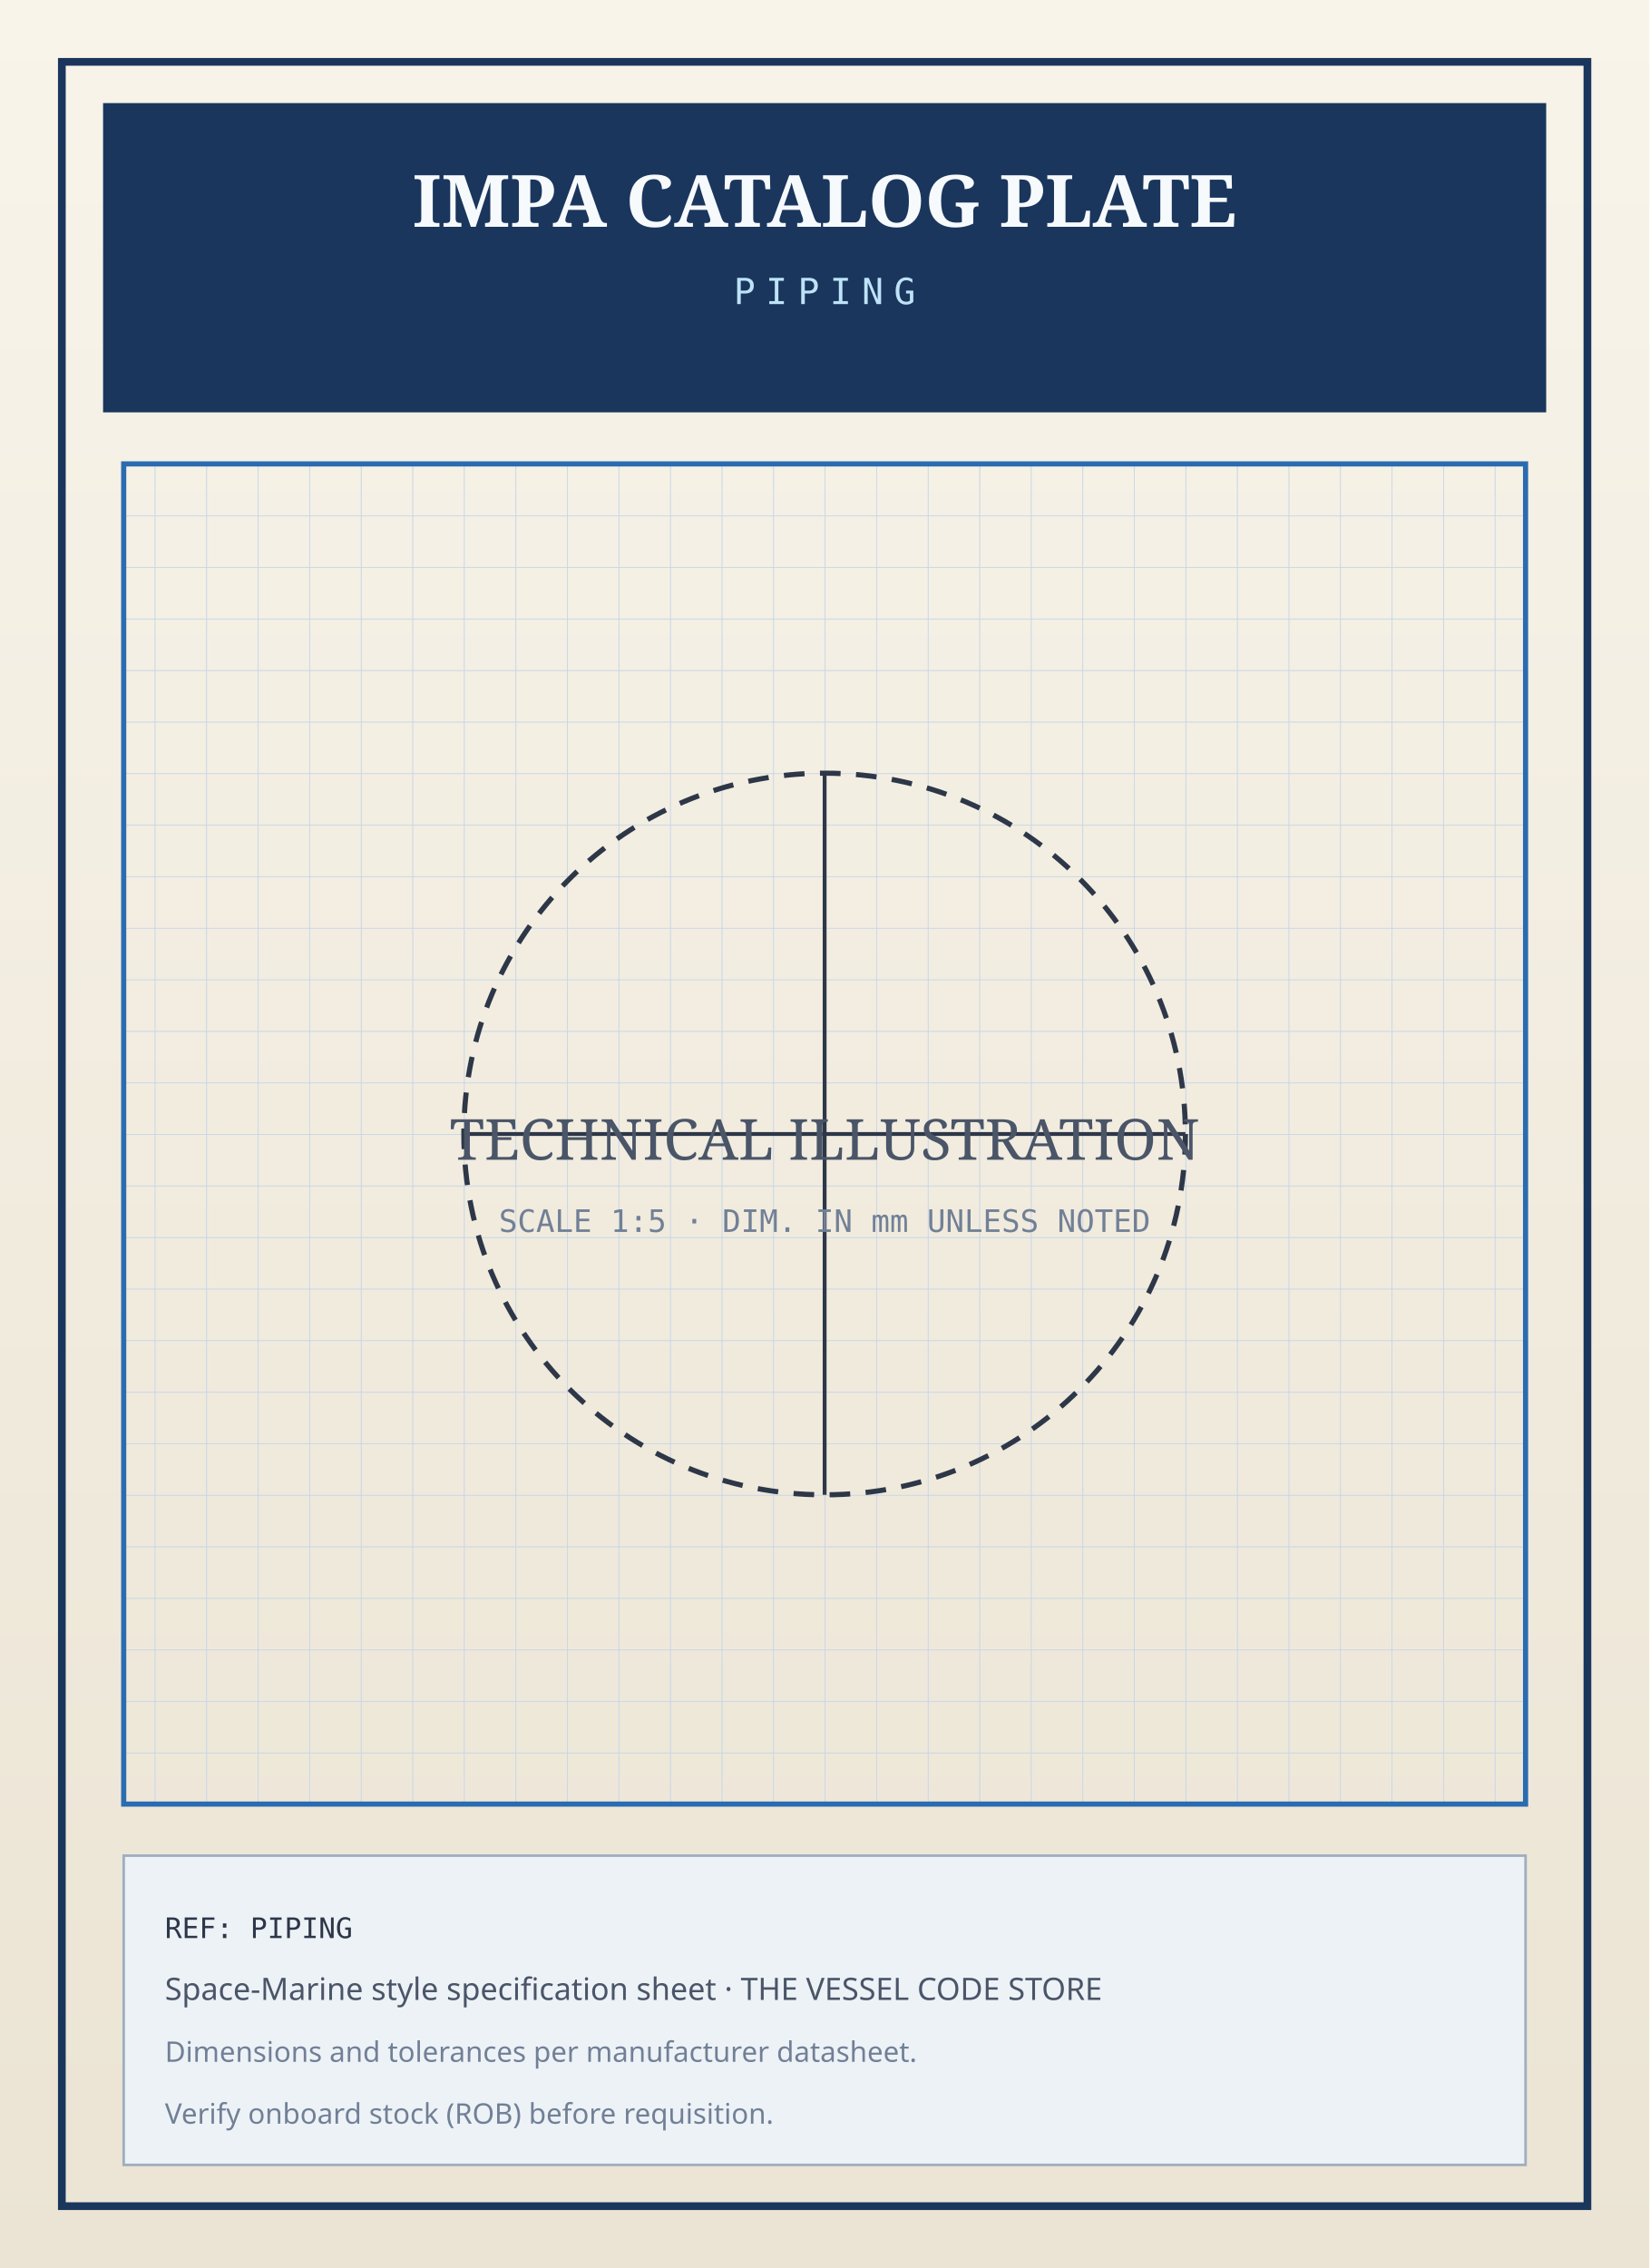
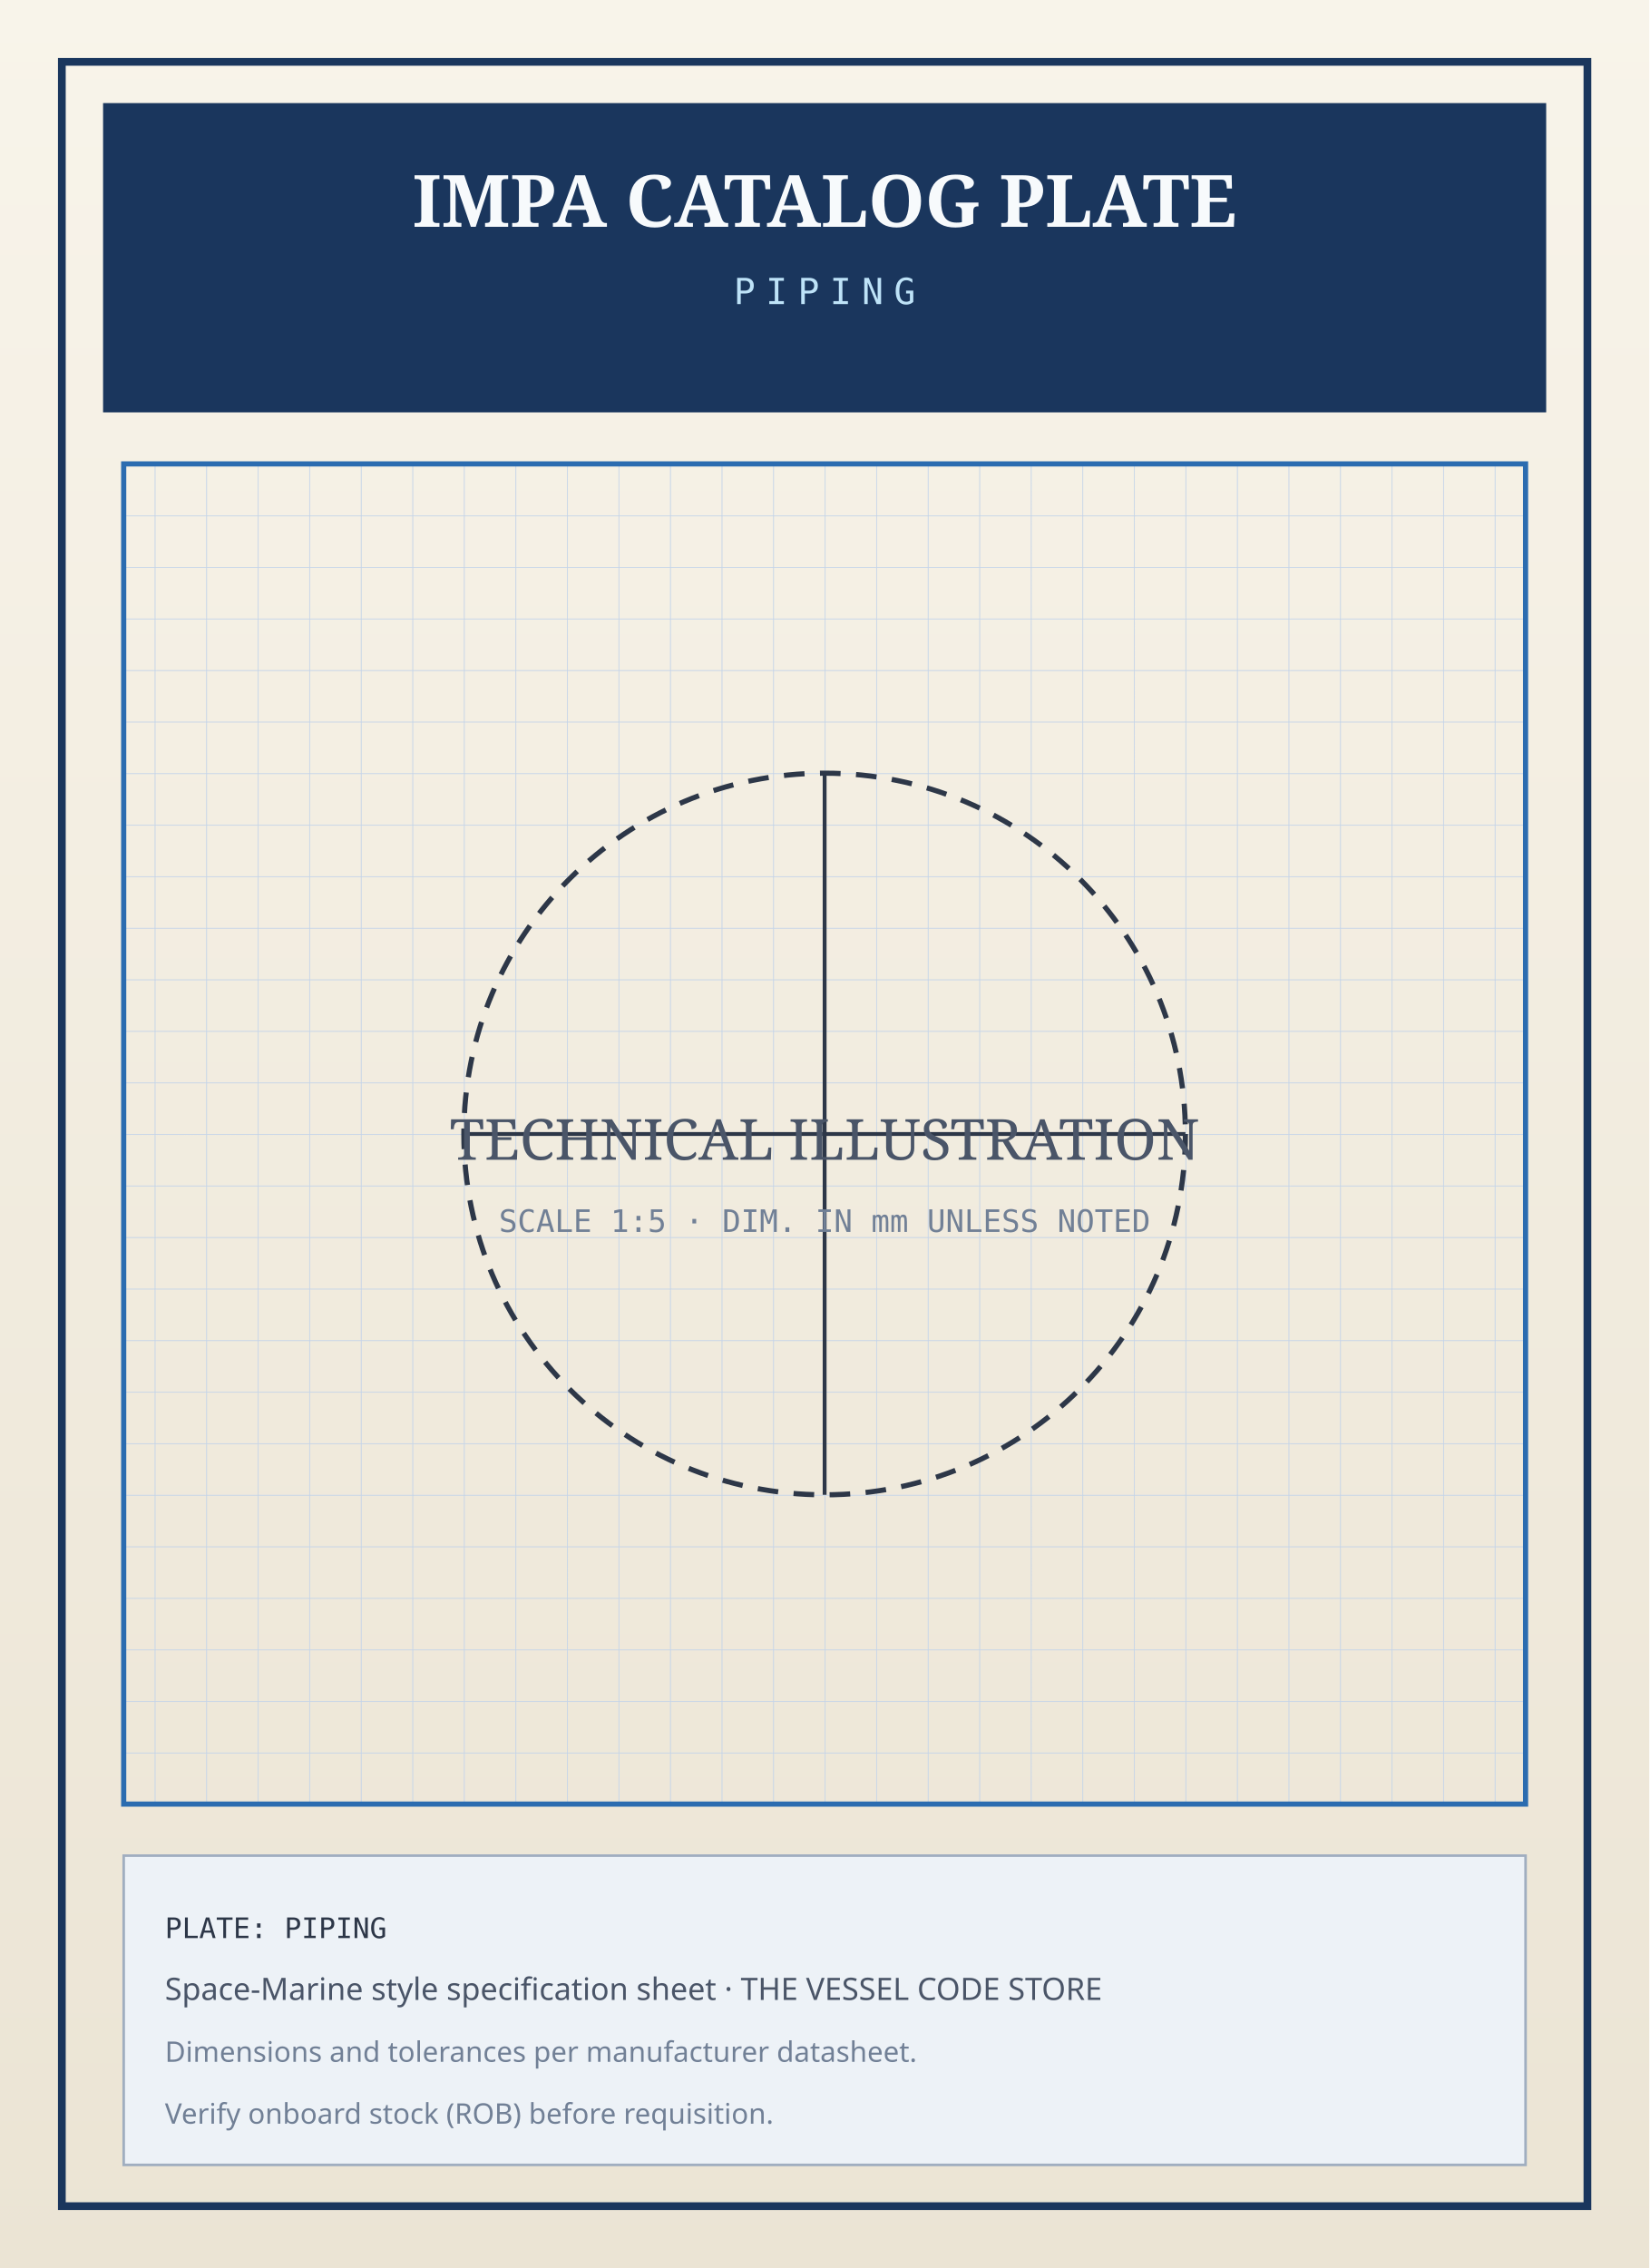
<svg xmlns="http://www.w3.org/2000/svg" viewBox="0 0 640 880" role="img" aria-label="PIPING catalog plate">
  <defs>
    <pattern id="grid" width="20" height="20" patternUnits="userSpaceOnUse">
      <path d="M 20 0 L 0 0 0 20" fill="none" stroke="#c5d4e8" stroke-width="0.6" />
    </pattern>
    <linearGradient id="paper" x1="0" y1="0" x2="0" y2="1">
      <stop offset="0%" stop-color="#f8f4ea" />
      <stop offset="100%" stop-color="#ebe4d4" />
    </linearGradient>
  </defs>
  <rect width="640" height="880" fill="url(#paper)" />
  <rect x="24" y="24" width="592" height="832" fill="none" stroke="#1a365d" stroke-width="3" />
  <rect x="40" y="40" width="560" height="120" fill="#1a365d" />
  <text x="320" y="88" text-anchor="middle" fill="#f7fafc" font-family="Georgia, serif" font-size="28" font-weight="700">IMPA CATALOG PLATE</text>
  <text x="320" y="118" text-anchor="middle" fill="#bee3f8" font-family="ui-monospace, monospace" font-size="14" letter-spacing="4">PIPING</text>
  <rect x="48" y="180" width="544" height="520" fill="url(#grid)" stroke="#2b6cb0" stroke-width="2" />
  <circle cx="320" cy="440" r="140" fill="none" stroke="#2d3748" stroke-width="2" stroke-dasharray="8 6" />
  <line x1="180" y1="440" x2="460" y2="440" stroke="#2d3748" stroke-width="1.5" />
  <line x1="320" y1="300" x2="320" y2="580" stroke="#2d3748" stroke-width="1.5" />
  <text x="320" y="450" text-anchor="middle" fill="#4a5568" font-family="Georgia, serif" font-size="22">TECHNICAL ILLUSTRATION</text>
  <text x="320" y="478" text-anchor="middle" fill="#718096" font-family="ui-monospace, monospace" font-size="12">SCALE 1:5 · DIM. IN mm UNLESS NOTED</text>
  <rect x="48" y="720" width="544" height="120" fill="#edf2f7" stroke="#a0aec0" stroke-width="1" />
-   <text x="64" y="752" fill="#2d3748" font-family="ui-monospace, monospace" font-size="11">REF: PIPING</text>
+   <text x="64" y="752" fill="#2d3748" font-family="ui-monospace, monospace" font-size="11">PLATE: PIPING</text>
  <text x="64" y="776" fill="#4a5568" font-family="ui-sans-serif, system-ui" font-size="12">Space-Marine style specification sheet · THE VESSEL CODE STORE</text>
  <text x="64" y="800" fill="#718096" font-family="ui-sans-serif, system-ui" font-size="11">Dimensions and tolerances per manufacturer datasheet.</text>
  <text x="64" y="824" fill="#718096" font-family="ui-sans-serif, system-ui" font-size="11">Verify onboard stock (ROB) before requisition.</text>
</svg>
